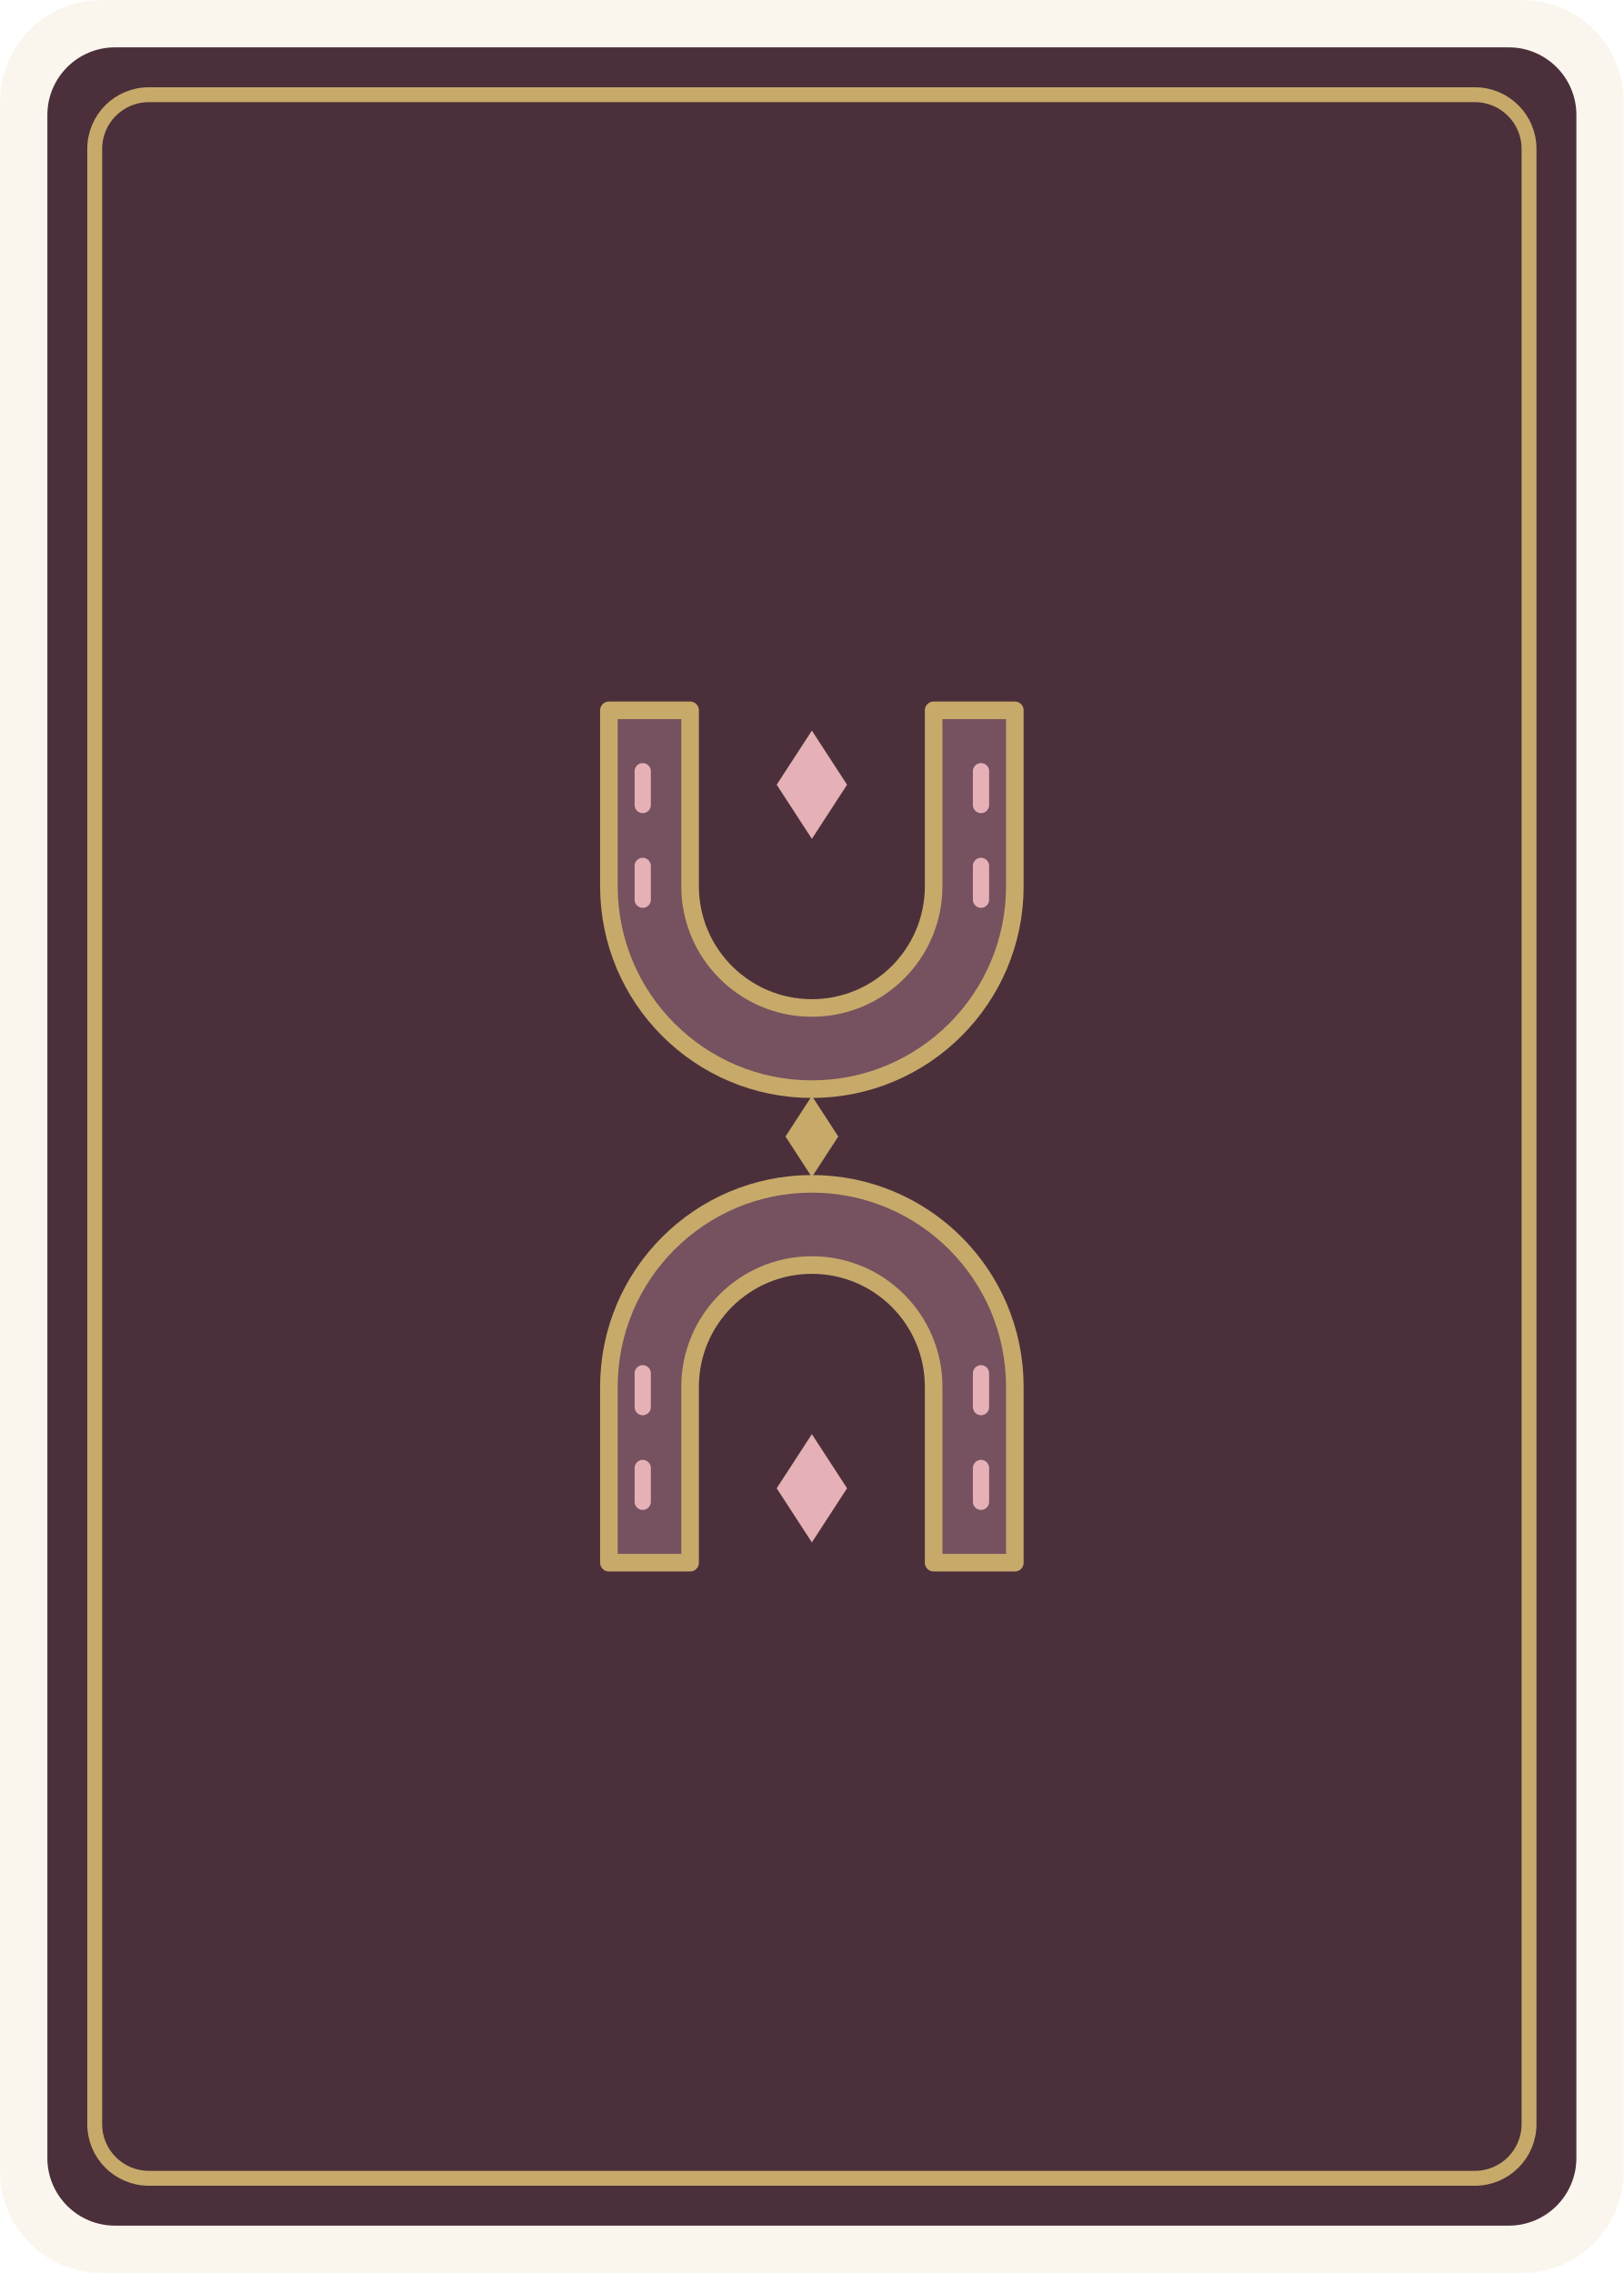
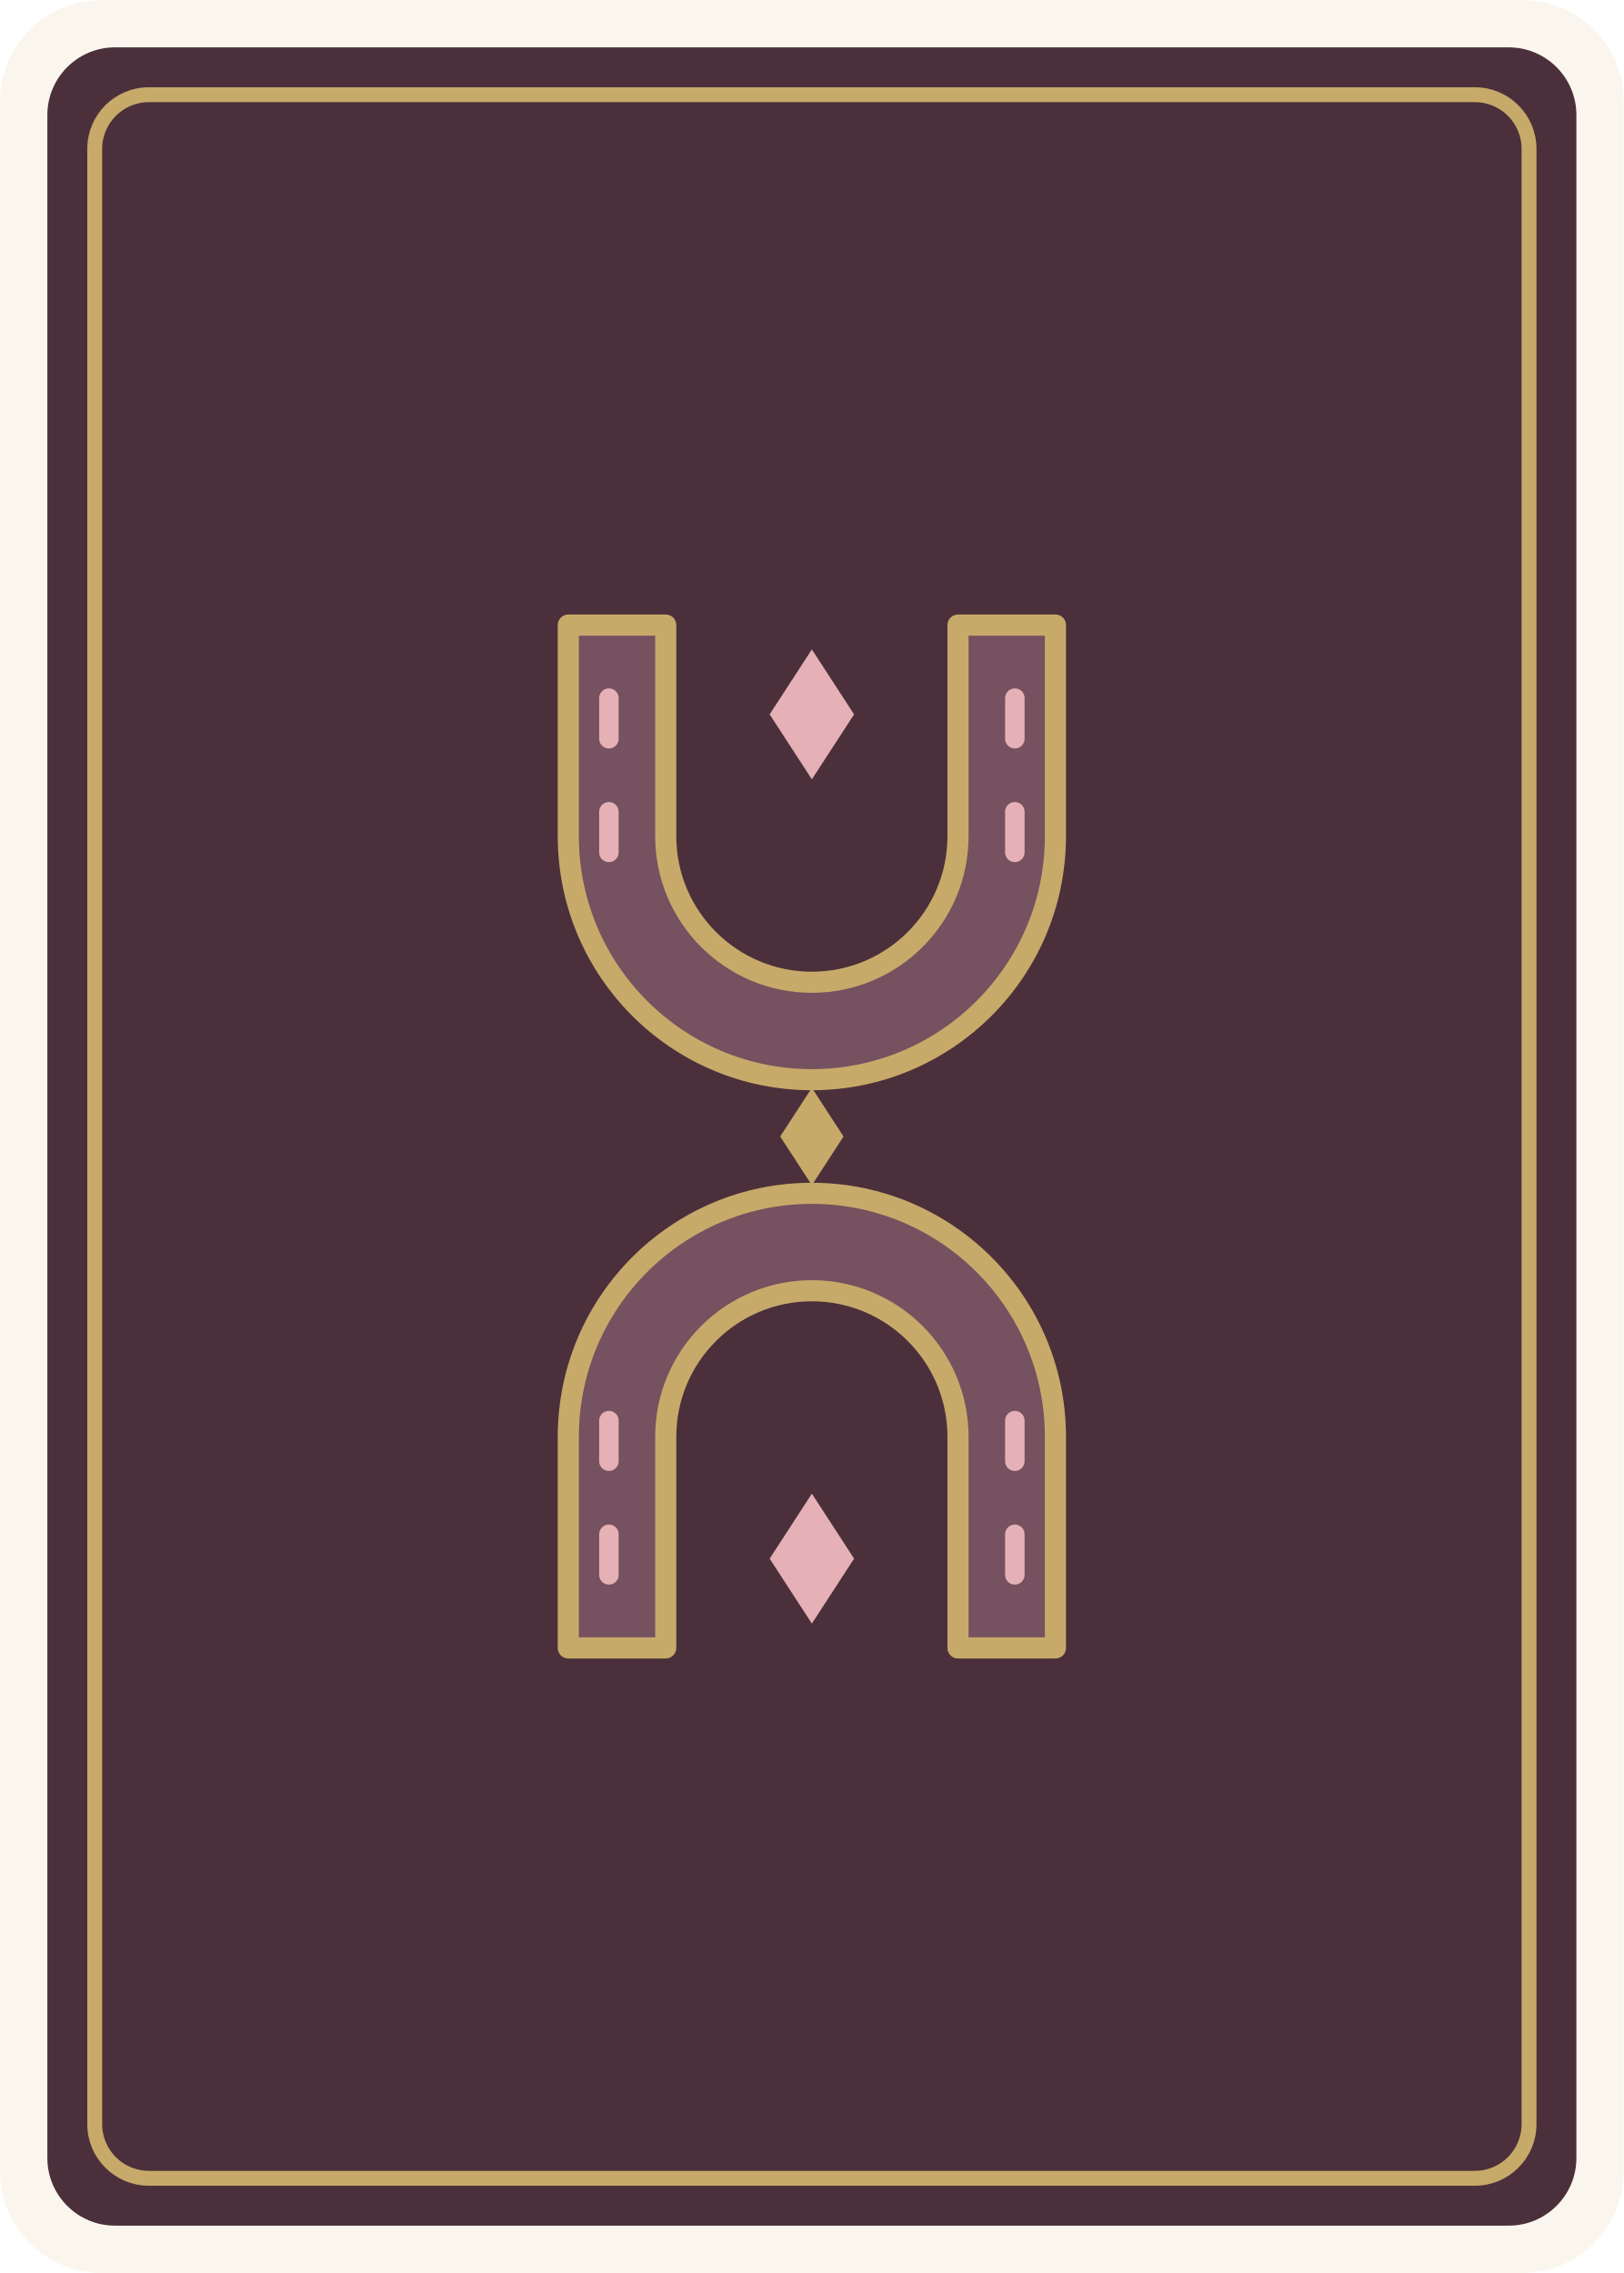
<svg xmlns="http://www.w3.org/2000/svg" width="240" height="336" viewBox="0 0 240 336" role="img" aria-labelledby="title">
  <rect width="240" height="336" rx="15" fill="#FAF6EE" />
  <rect x="7" y="7" width="226" height="322" rx="10" fill="#4B303B" />
  <rect x="14" y="14" width="212" height="308" rx="8" fill="none" stroke="#C7AA6A" stroke-width="2.2" />
-   <g transform="translate(120 168)">
+   <g data-artwork="center" transform="translate(120 168) scale(1.2)">
    <path d="M-30-63V-37A30 30 0 0 0 30-37V-63H18V-37A18 18 0 0 1-18-37V-63Z" stroke="#C7AA6A" stroke-width="2.6" fill="#76515F" stroke-linecap="round" stroke-linejoin="round" />
    <path d="M-25-54V-49M-25-40V-35" stroke="#E5B1B6" stroke-width="2.4" fill="none" stroke-linecap="round" stroke-linejoin="round" />
    <path d="M25-54V-49M25-40V-35" stroke="#E5B1B6" stroke-width="2.4" fill="none" stroke-linecap="round" stroke-linejoin="round" />
    <g transform="translate(0 -52)">
      <path d="M0 -8 5.2 0 0 8 -5.2 0Z" fill="#E5B1B6" />
    </g>
    <g transform="rotate(180)">
      <path d="M-30-63V-37A30 30 0 0 0 30-37V-63H18V-37A18 18 0 0 1-18-37V-63Z" stroke="#C7AA6A" stroke-width="2.6" fill="#76515F" stroke-linecap="round" stroke-linejoin="round" />
      <path d="M-25-54V-49M-25-40V-35" stroke="#E5B1B6" stroke-width="2.4" fill="none" stroke-linecap="round" stroke-linejoin="round" />
      <path d="M25-54V-49M25-40V-35" stroke="#E5B1B6" stroke-width="2.4" fill="none" stroke-linecap="round" stroke-linejoin="round" />
      <g transform="translate(0 -52)">
        <path d="M0 -8 5.2 0 0 8 -5.2 0Z" fill="#E5B1B6" />
      </g>
    </g>
    <g transform="translate(0 0)">
      <path d="M0 -6 3.9 0 0 6 -3.9 0Z" fill="#C7AA6A" />
    </g>
  </g>
</svg>
